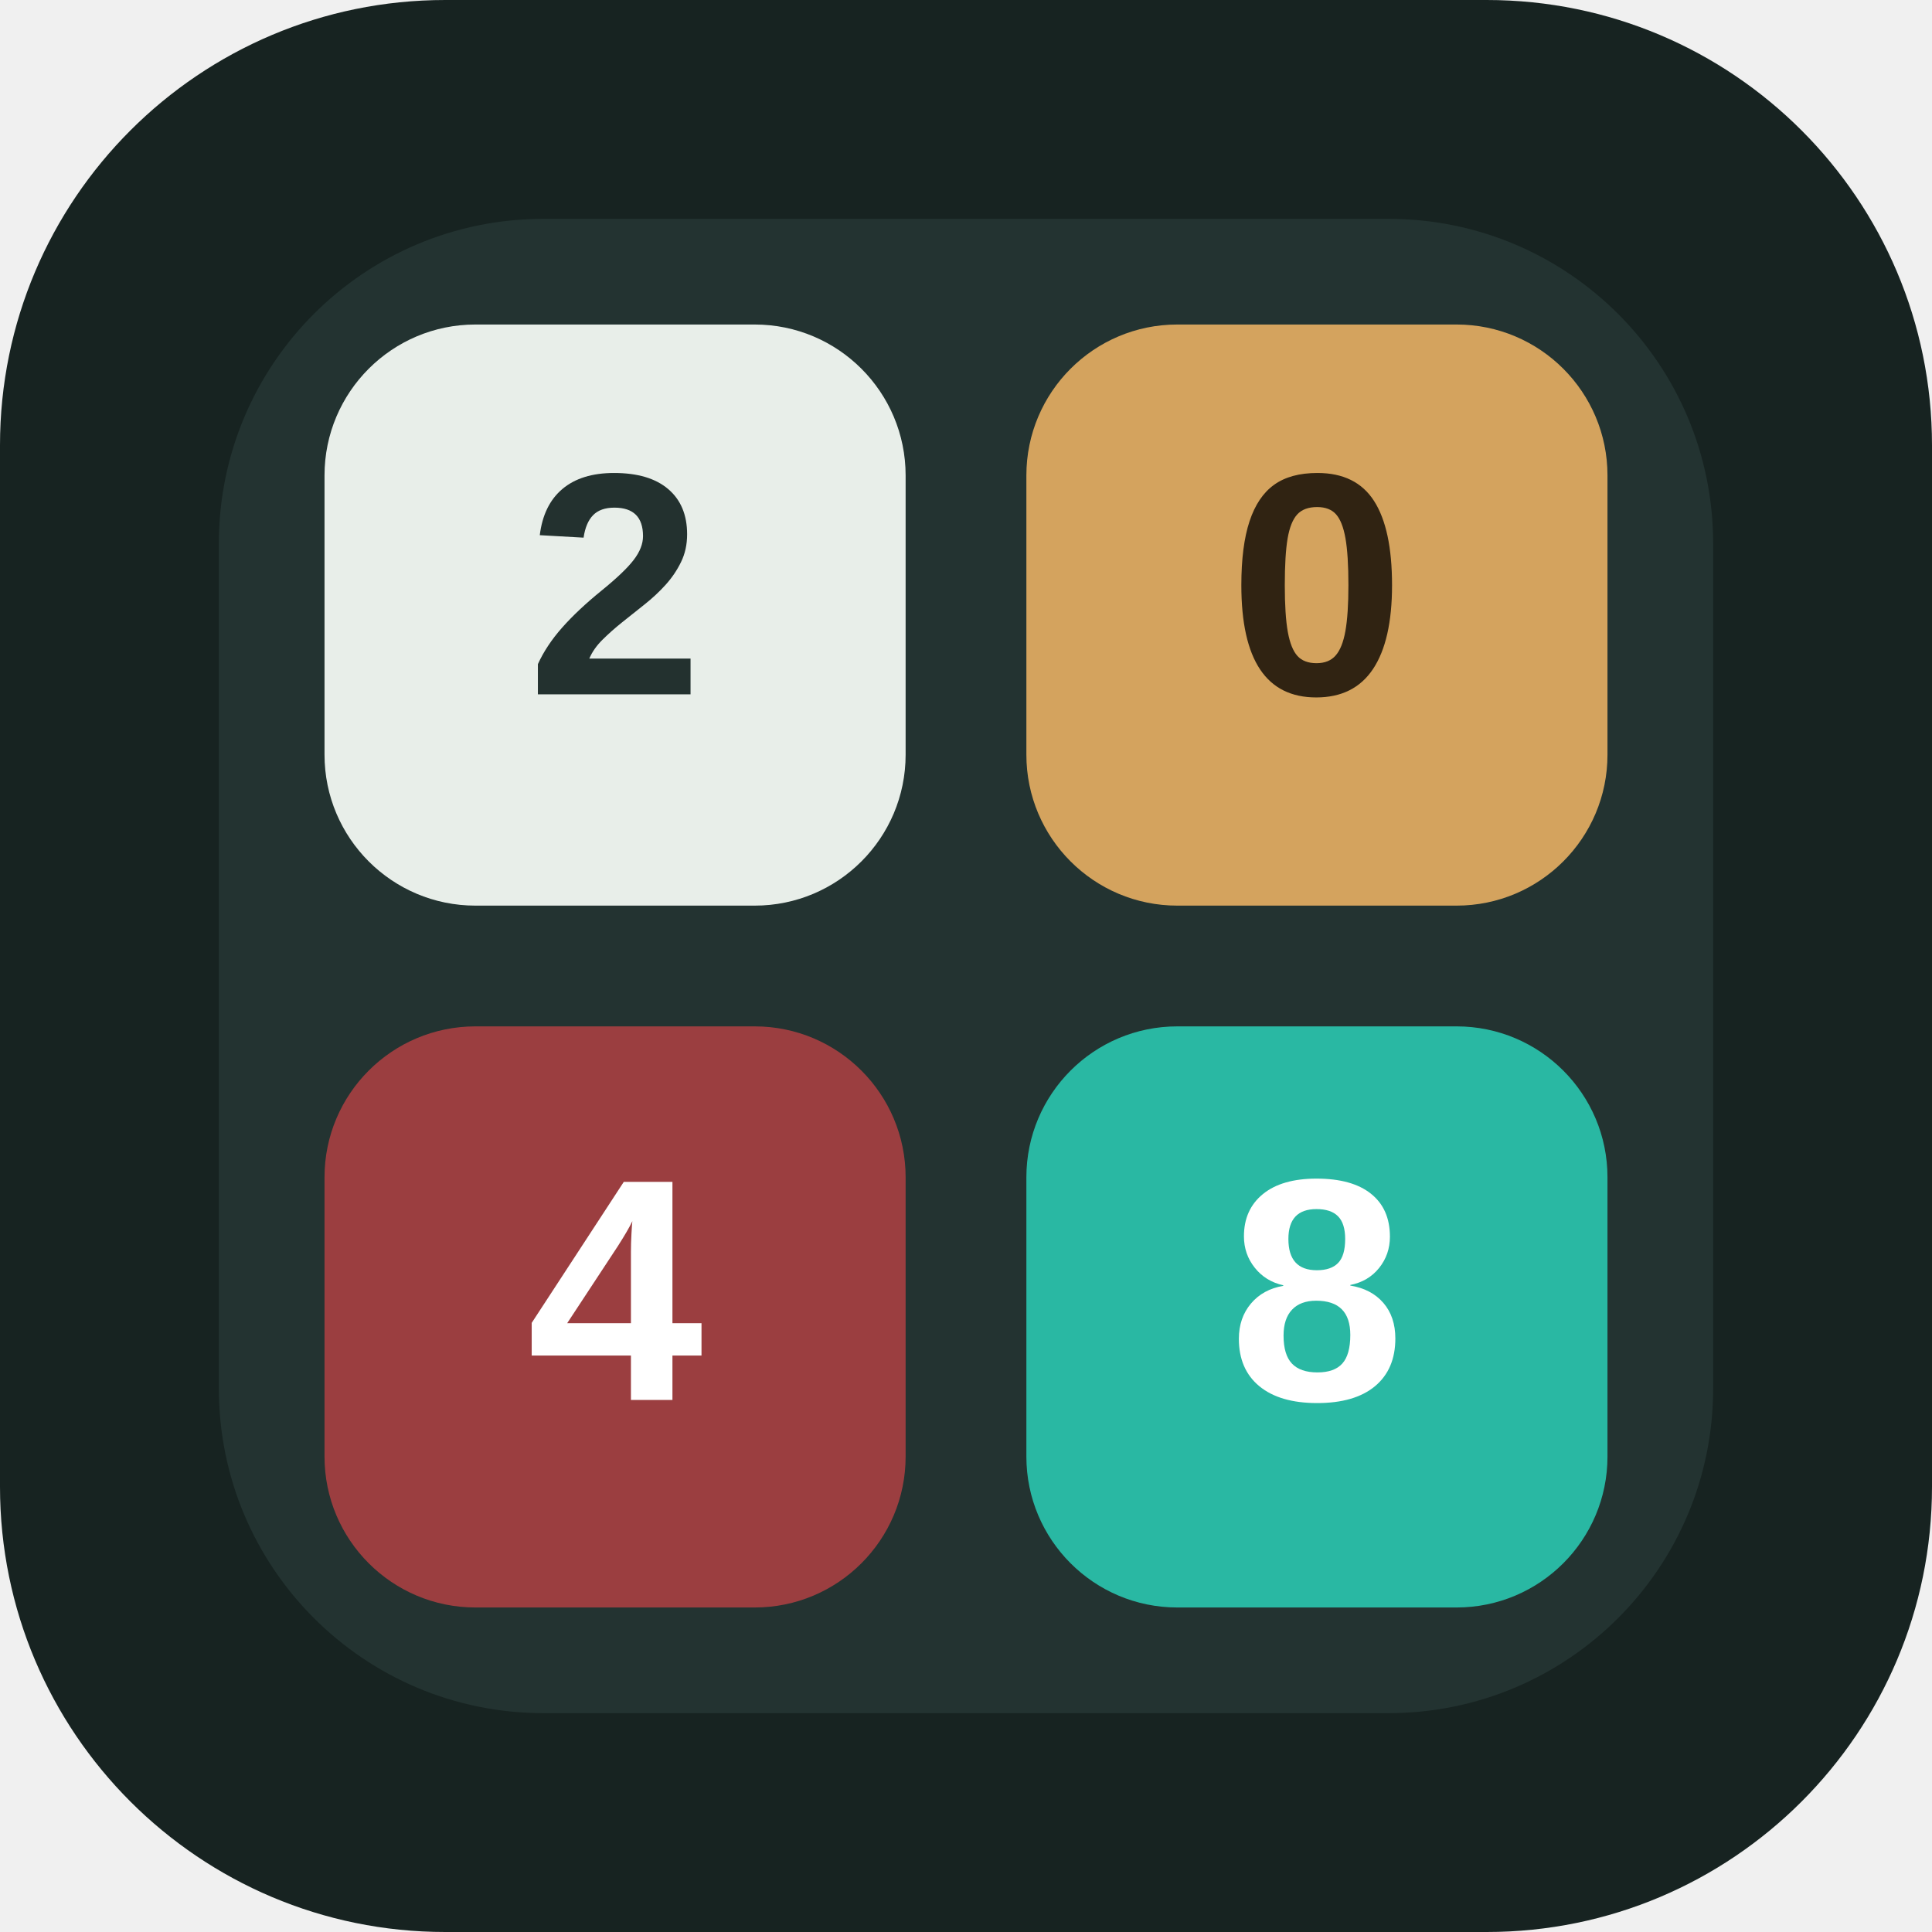
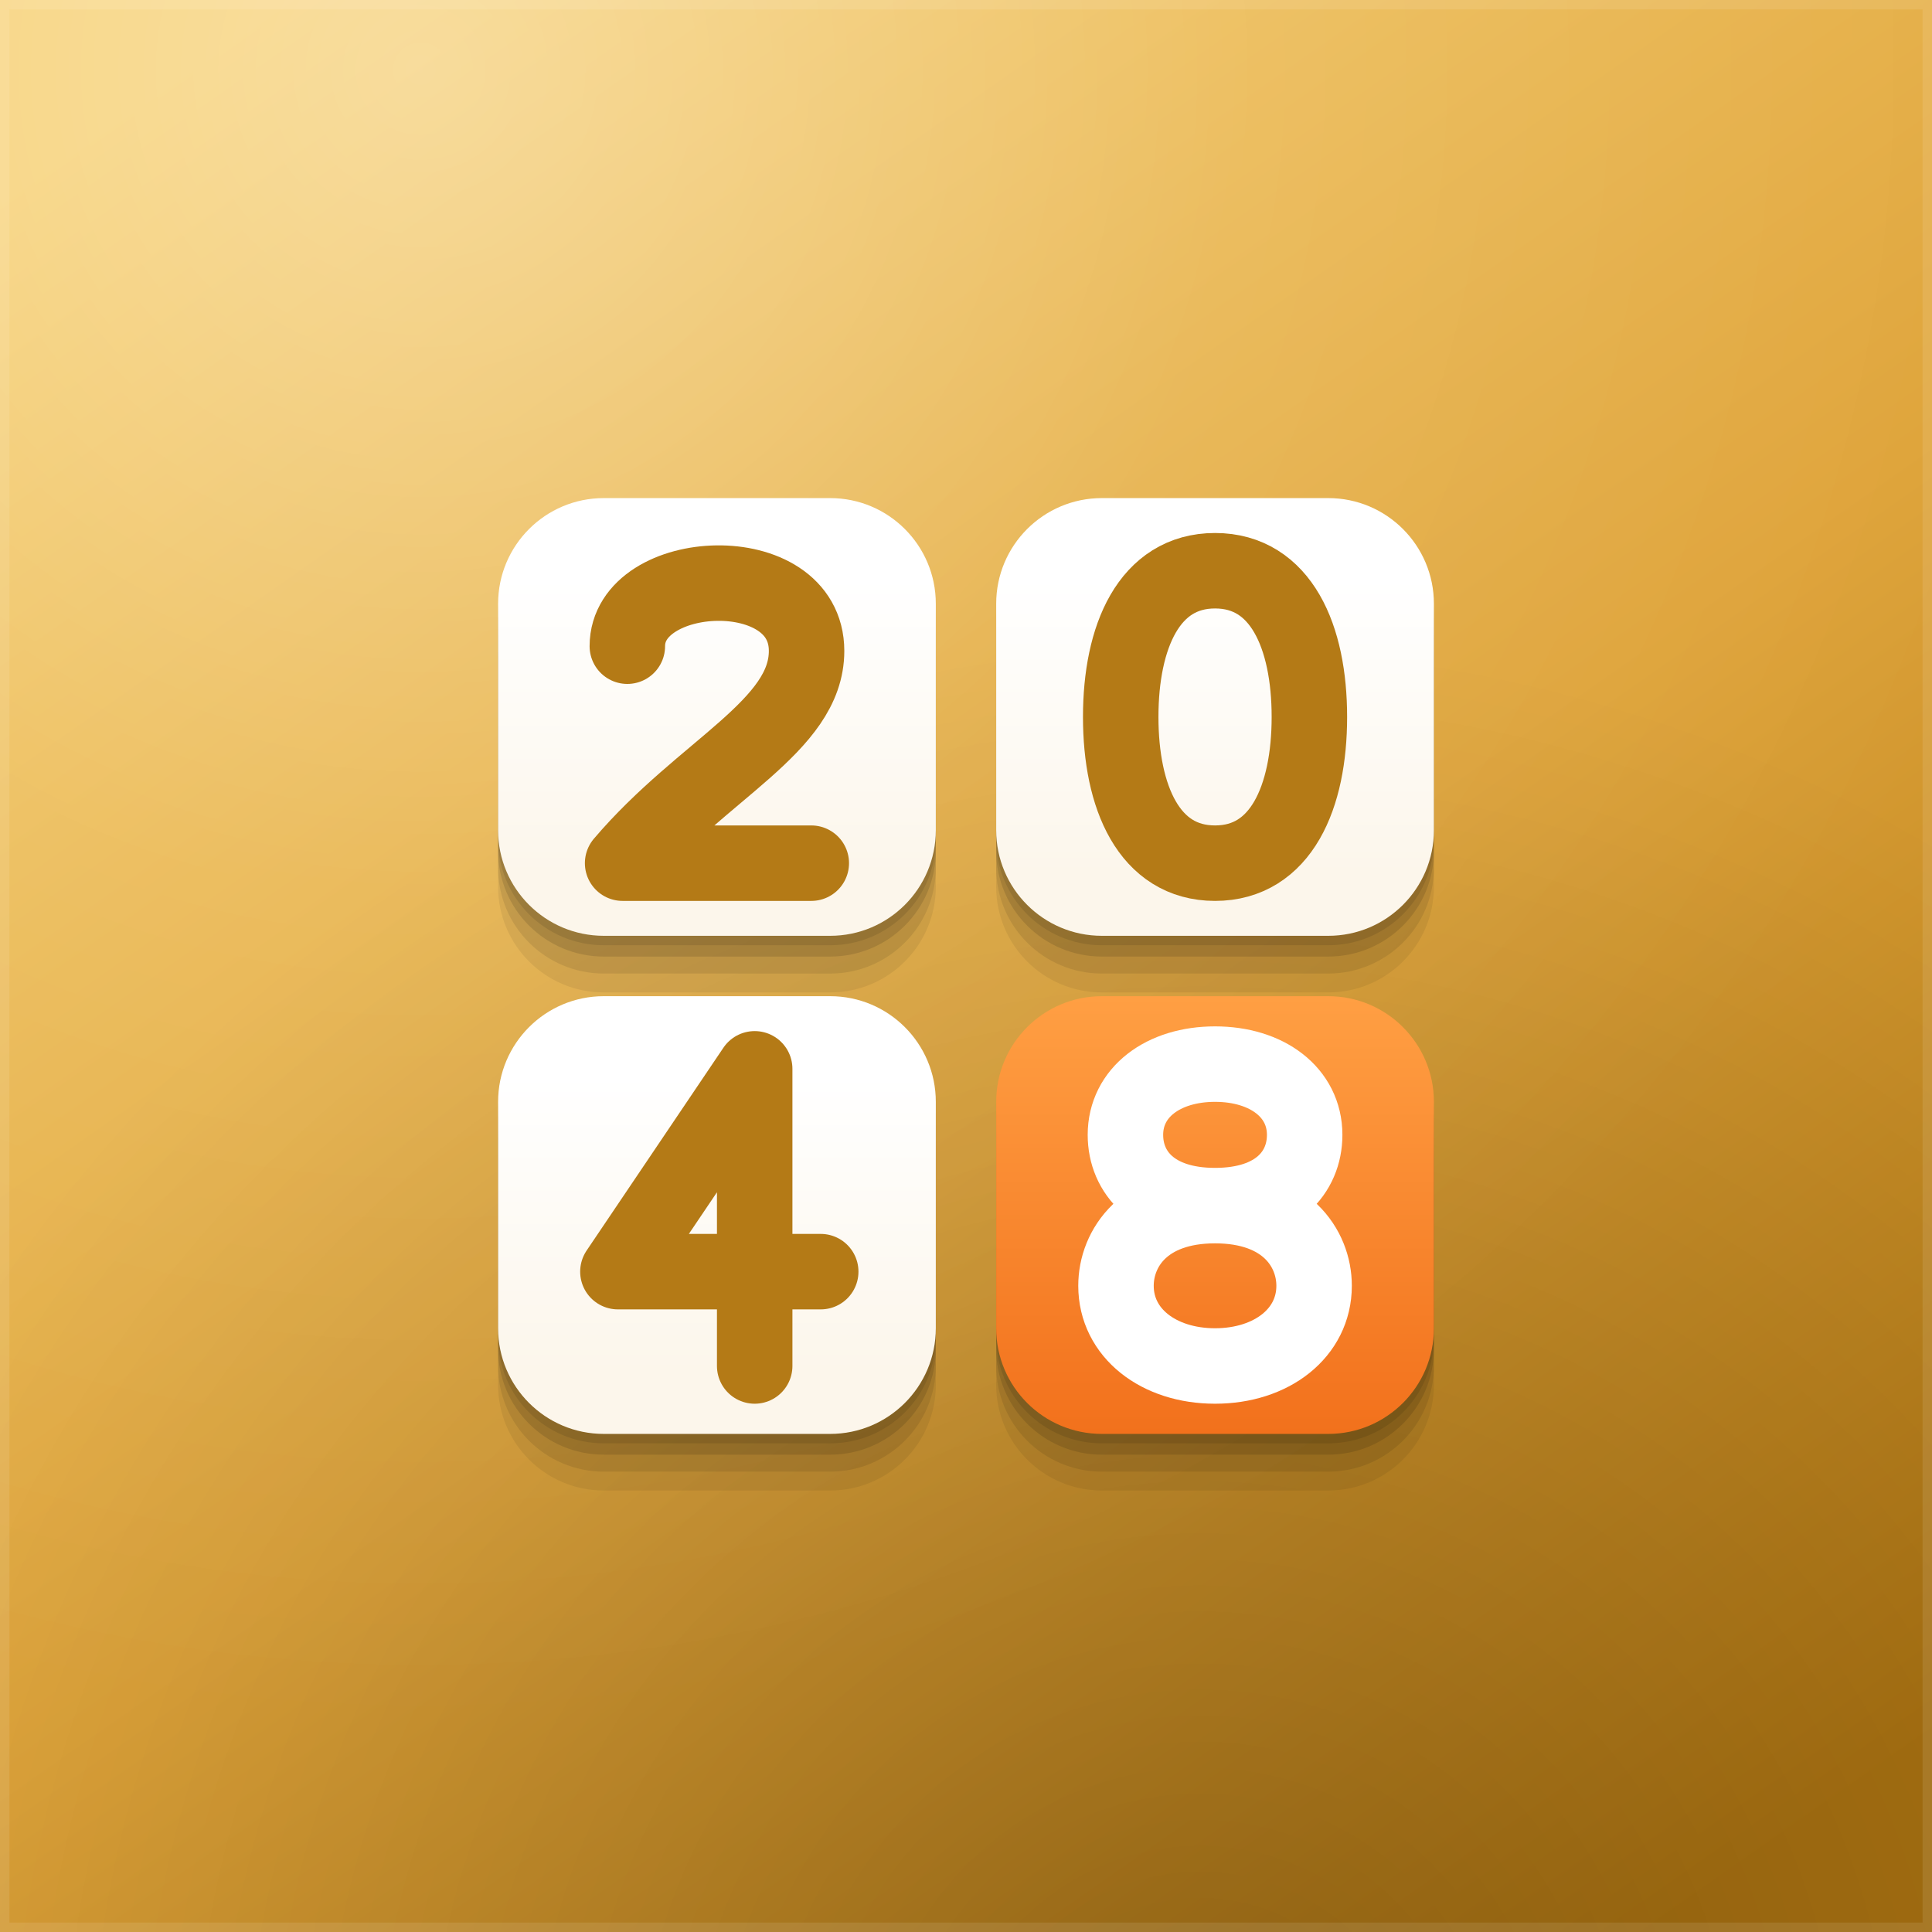
- <svg xmlns="http://www.w3.org/2000/svg" viewBox="0 0 512 512" role="img" aria-label="2048">
-   <rect width="512" height="512" rx="118" fill="#172321" />
-   <rect x="58" y="58" width="396" height="396" rx="86" fill="#233331" />
-   <rect x="86" y="86" width="154" height="154" rx="40" fill="#E8EEE9" />
-   <rect x="272" y="86" width="154" height="154" rx="40" fill="#D4A35E" />
-   <rect x="86" y="272" width="154" height="154" rx="40" fill="#9B3E40" />
-   <rect x="272" y="272" width="154" height="154" rx="40" fill="#29B8A3" />
-   <text x="163" y="184" fill="#23312F" font-family="Arial, sans-serif" font-size="84" font-weight="700" text-anchor="middle">2</text>
-   <text x="349" y="184" fill="#302312" font-family="Arial, sans-serif" font-size="84" font-weight="700" text-anchor="middle">0</text>
-   <text x="163" y="371" fill="#FFFFFF" font-family="Arial, sans-serif" font-size="84" font-weight="700" text-anchor="middle">4</text>
-   <text x="349" y="371" fill="#FFFFFF" font-family="Arial, sans-serif" font-size="84" font-weight="700" text-anchor="middle">8</text>
+ <svg xmlns="http://www.w3.org/2000/svg" viewBox="0 0 1024 1024" width="1024" height="1024">
+   <defs>
+     <linearGradient id="bg" x1="0.15" y1="0" x2="0.85" y2="1">
+       <stop offset="0" stop-color="#F6CE6E" />
+       <stop offset="0.55" stop-color="#DFA43A" />
+       <stop offset="1" stop-color="#B07612" />
+     </linearGradient>
+     <radialGradient id="sheen" cx="0.22" cy="0.04" r="0.85">
+       <stop offset="0" stop-color="#FFFFFF" stop-opacity="0.34" />
+       <stop offset="0.5" stop-color="#FFFFFF" stop-opacity="0.08" />
+       <stop offset="1" stop-color="#FFFFFF" stop-opacity="0" />
+     </radialGradient>
+     <radialGradient id="shade" cx="0.62" cy="1.08" r="0.75">
+       <stop offset="0" stop-color="#000000" stop-opacity="0.22" />
+       <stop offset="1" stop-color="#000000" stop-opacity="0" />
+     </radialGradient>
+     <linearGradient id="glyph" x1="0" y1="0.18" x2="0" y2="0.86" gradientUnits="objectBoundingBox">
+       <stop offset="0" stop-color="#FFFFFF" />
+       <stop offset="1" stop-color="#FCF6EB" />
+     </linearGradient>
+     <linearGradient id="t8" x1="0" y1="0" x2="0" y2="1">
+       <stop offset="0" stop-color="#FF9F43" />
+       <stop offset="1" stop-color="#F2711C" />
+     </linearGradient>
+   </defs>
+   <rect width="1024" height="1024" fill="url(#bg)" />
+   <rect width="1024" height="1024" fill="url(#shade)" />
+   <rect width="1024" height="1024" fill="url(#sheen)" />
+   <g opacity="0.07" transform="translate(0 30)">
+     <path d="M320,264H440A56,56 0 0 1 496,320V440A56,56 0 0 1 440,496H320A56,56 0 0 1 264,440V320A56,56 0 0 1 320,264Z" fill="#000000" />
+     <path d="M584,264H704A56,56 0 0 1 760,320V440A56,56 0 0 1 704,496H584A56,56 0 0 1 528,440V320A56,56 0 0 1 584,264Z" fill="#000000" />
+     <path d="M320,528H440A56,56 0 0 1 496,584V704A56,56 0 0 1 440,760H320A56,56 0 0 1 264,704V584A56,56 0 0 1 320,528Z" fill="#000000" />
+     <path d="M584,528H704A56,56 0 0 1 760,584V704A56,56 0 0 1 704,760H584A56,56 0 0 1 528,704V584A56,56 0 0 1 584,528Z" fill="#000000" />
+   </g>
+   <g opacity="0.09" transform="translate(0 20)">
+     <path d="M320,264H440A56,56 0 0 1 496,320V440A56,56 0 0 1 440,496H320A56,56 0 0 1 264,440V320A56,56 0 0 1 320,264Z" fill="#000000" />
+     <path d="M584,264H704A56,56 0 0 1 760,320V440A56,56 0 0 1 704,496H584A56,56 0 0 1 528,440V320A56,56 0 0 1 584,264Z" fill="#000000" />
+     <path d="M320,528H440A56,56 0 0 1 496,584V704A56,56 0 0 1 440,760H320A56,56 0 0 1 264,704V584A56,56 0 0 1 320,528Z" fill="#000000" />
+     <path d="M584,528H704A56,56 0 0 1 760,584V704A56,56 0 0 1 704,760H584A56,56 0 0 1 528,704V584A56,56 0 0 1 584,528Z" fill="#000000" />
+   </g>
+   <g opacity="0.12" transform="translate(0 11)">
+     <path d="M320,264H440A56,56 0 0 1 496,320V440A56,56 0 0 1 440,496H320A56,56 0 0 1 264,440V320A56,56 0 0 1 320,264Z" fill="#000000" />
+     <path d="M584,264H704A56,56 0 0 1 760,320V440A56,56 0 0 1 704,496H584A56,56 0 0 1 528,440V320A56,56 0 0 1 584,264Z" fill="#000000" />
+     <path d="M320,528H440A56,56 0 0 1 496,584V704A56,56 0 0 1 440,760H320A56,56 0 0 1 264,704V584A56,56 0 0 1 320,528Z" fill="#000000" />
+     <path d="M584,528H704A56,56 0 0 1 760,584V704A56,56 0 0 1 704,760H584A56,56 0 0 1 528,704V584A56,56 0 0 1 584,528Z" fill="#000000" />
+   </g>
+   <g opacity="0.1" transform="translate(0 5)">
+     <path d="M320,264H440A56,56 0 0 1 496,320V440A56,56 0 0 1 440,496H320A56,56 0 0 1 264,440V320A56,56 0 0 1 320,264Z" fill="#000000" />
+     <path d="M584,264H704A56,56 0 0 1 760,320V440A56,56 0 0 1 704,496H584A56,56 0 0 1 528,440V320A56,56 0 0 1 584,264Z" fill="#000000" />
+     <path d="M320,528H440A56,56 0 0 1 496,584V704A56,56 0 0 1 440,760H320A56,56 0 0 1 264,704V584A56,56 0 0 1 320,528Z" fill="#000000" />
+     <path d="M584,528H704A56,56 0 0 1 760,584V704A56,56 0 0 1 704,760H584A56,56 0 0 1 528,704V584A56,56 0 0 1 584,528Z" fill="#000000" />
+   </g>
+   <path d="M320,264H440A56,56 0 0 1 496,320V440A56,56 0 0 1 440,496H320A56,56 0 0 1 264,440V320A56,56 0 0 1 320,264Z" fill="url(#glyph)" />
+   <path d="M584,264H704A56,56 0 0 1 760,320V440A56,56 0 0 1 704,496H584A56,56 0 0 1 528,440V320A56,56 0 0 1 584,264Z" fill="url(#glyph)" />
+   <path d="M320,528H440A56,56 0 0 1 496,584V704A56,56 0 0 1 440,760H320A56,56 0 0 1 264,704V584A56,56 0 0 1 320,528Z" fill="url(#glyph)" />
+   <path d="M584,528H704A56,56 0 0 1 760,584V704A56,56 0 0 1 704,760H584A56,56 0 0 1 528,704V584A56,56 0 0 1 584,528Z" fill="url(#t8)" />
+   <path d="M332.5 342.5C332.5 300 427.5 295 427.5 345C427.5 385 372.5 407.5 330 457.5H430" fill="none" stroke="#B47A16" stroke-width="40" stroke-linecap="round" stroke-linejoin="round" />
+   <path d="M644 302.5C609 302.5 594 337.5 594 380C594 422.5 609 457.5 644 457.5C679 457.5 694 422.5 694 380C694 337.5 679 302.5 644 302.5Z" fill="none" stroke="#B47A16" stroke-width="40" stroke-linecap="round" stroke-linejoin="round" />
+   <path d="M400 724V566.5L327.5 674H435" fill="none" stroke="#B47A16" stroke-width="40" stroke-linecap="round" stroke-linejoin="round" />
+   <path d="M644 639C611.5 639 596.5 621.5 596.5 601.5C596.5 579 616.5 564 644 564C671.5 564 691.5 579 691.5 601.5C691.5 621.5 676.5 639 644 639ZM644 639C606.5 639 591.5 661.5 591.5 681.5C591.5 706.5 614 724 644 724C674 724 696.5 706.5 696.5 681.5C696.5 661.5 681.5 639 644 639Z" fill="none" stroke="#FFFFFF" stroke-width="40" stroke-linecap="round" stroke-linejoin="round" />
+   <rect x="0" y="0" width="1024" height="1024" fill="none" stroke="#FFFFFF" stroke-opacity="0.10" stroke-width="10" />
</svg>
